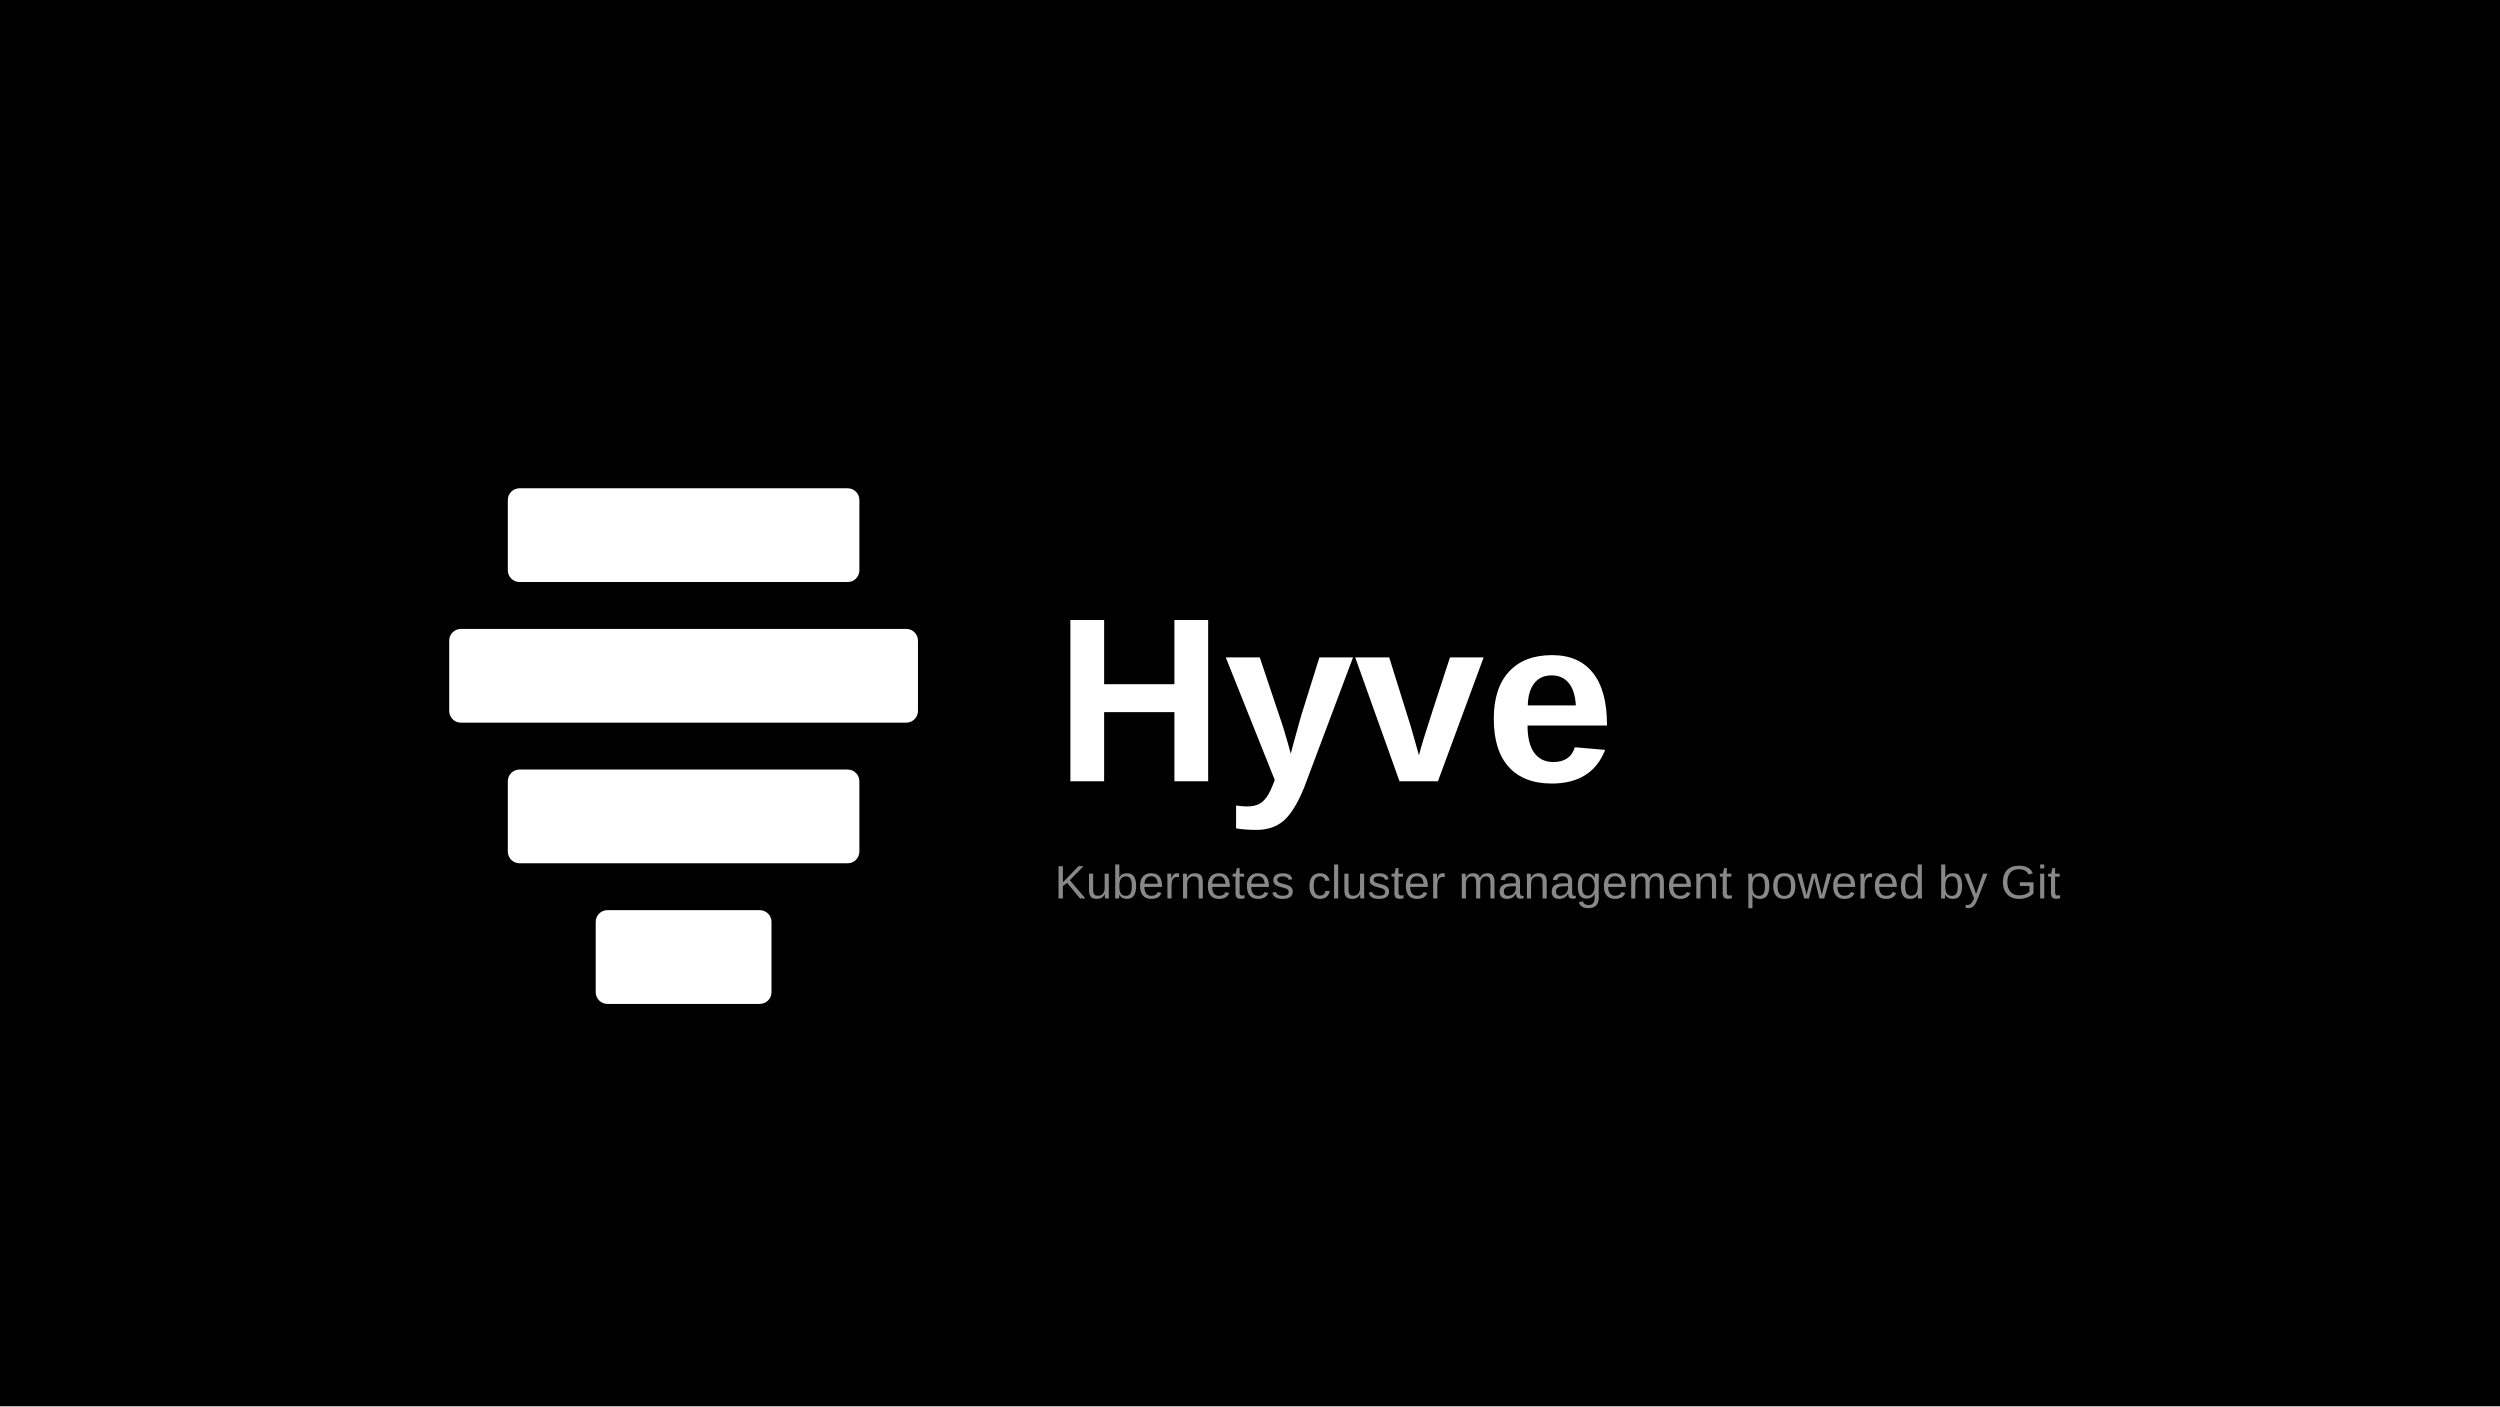
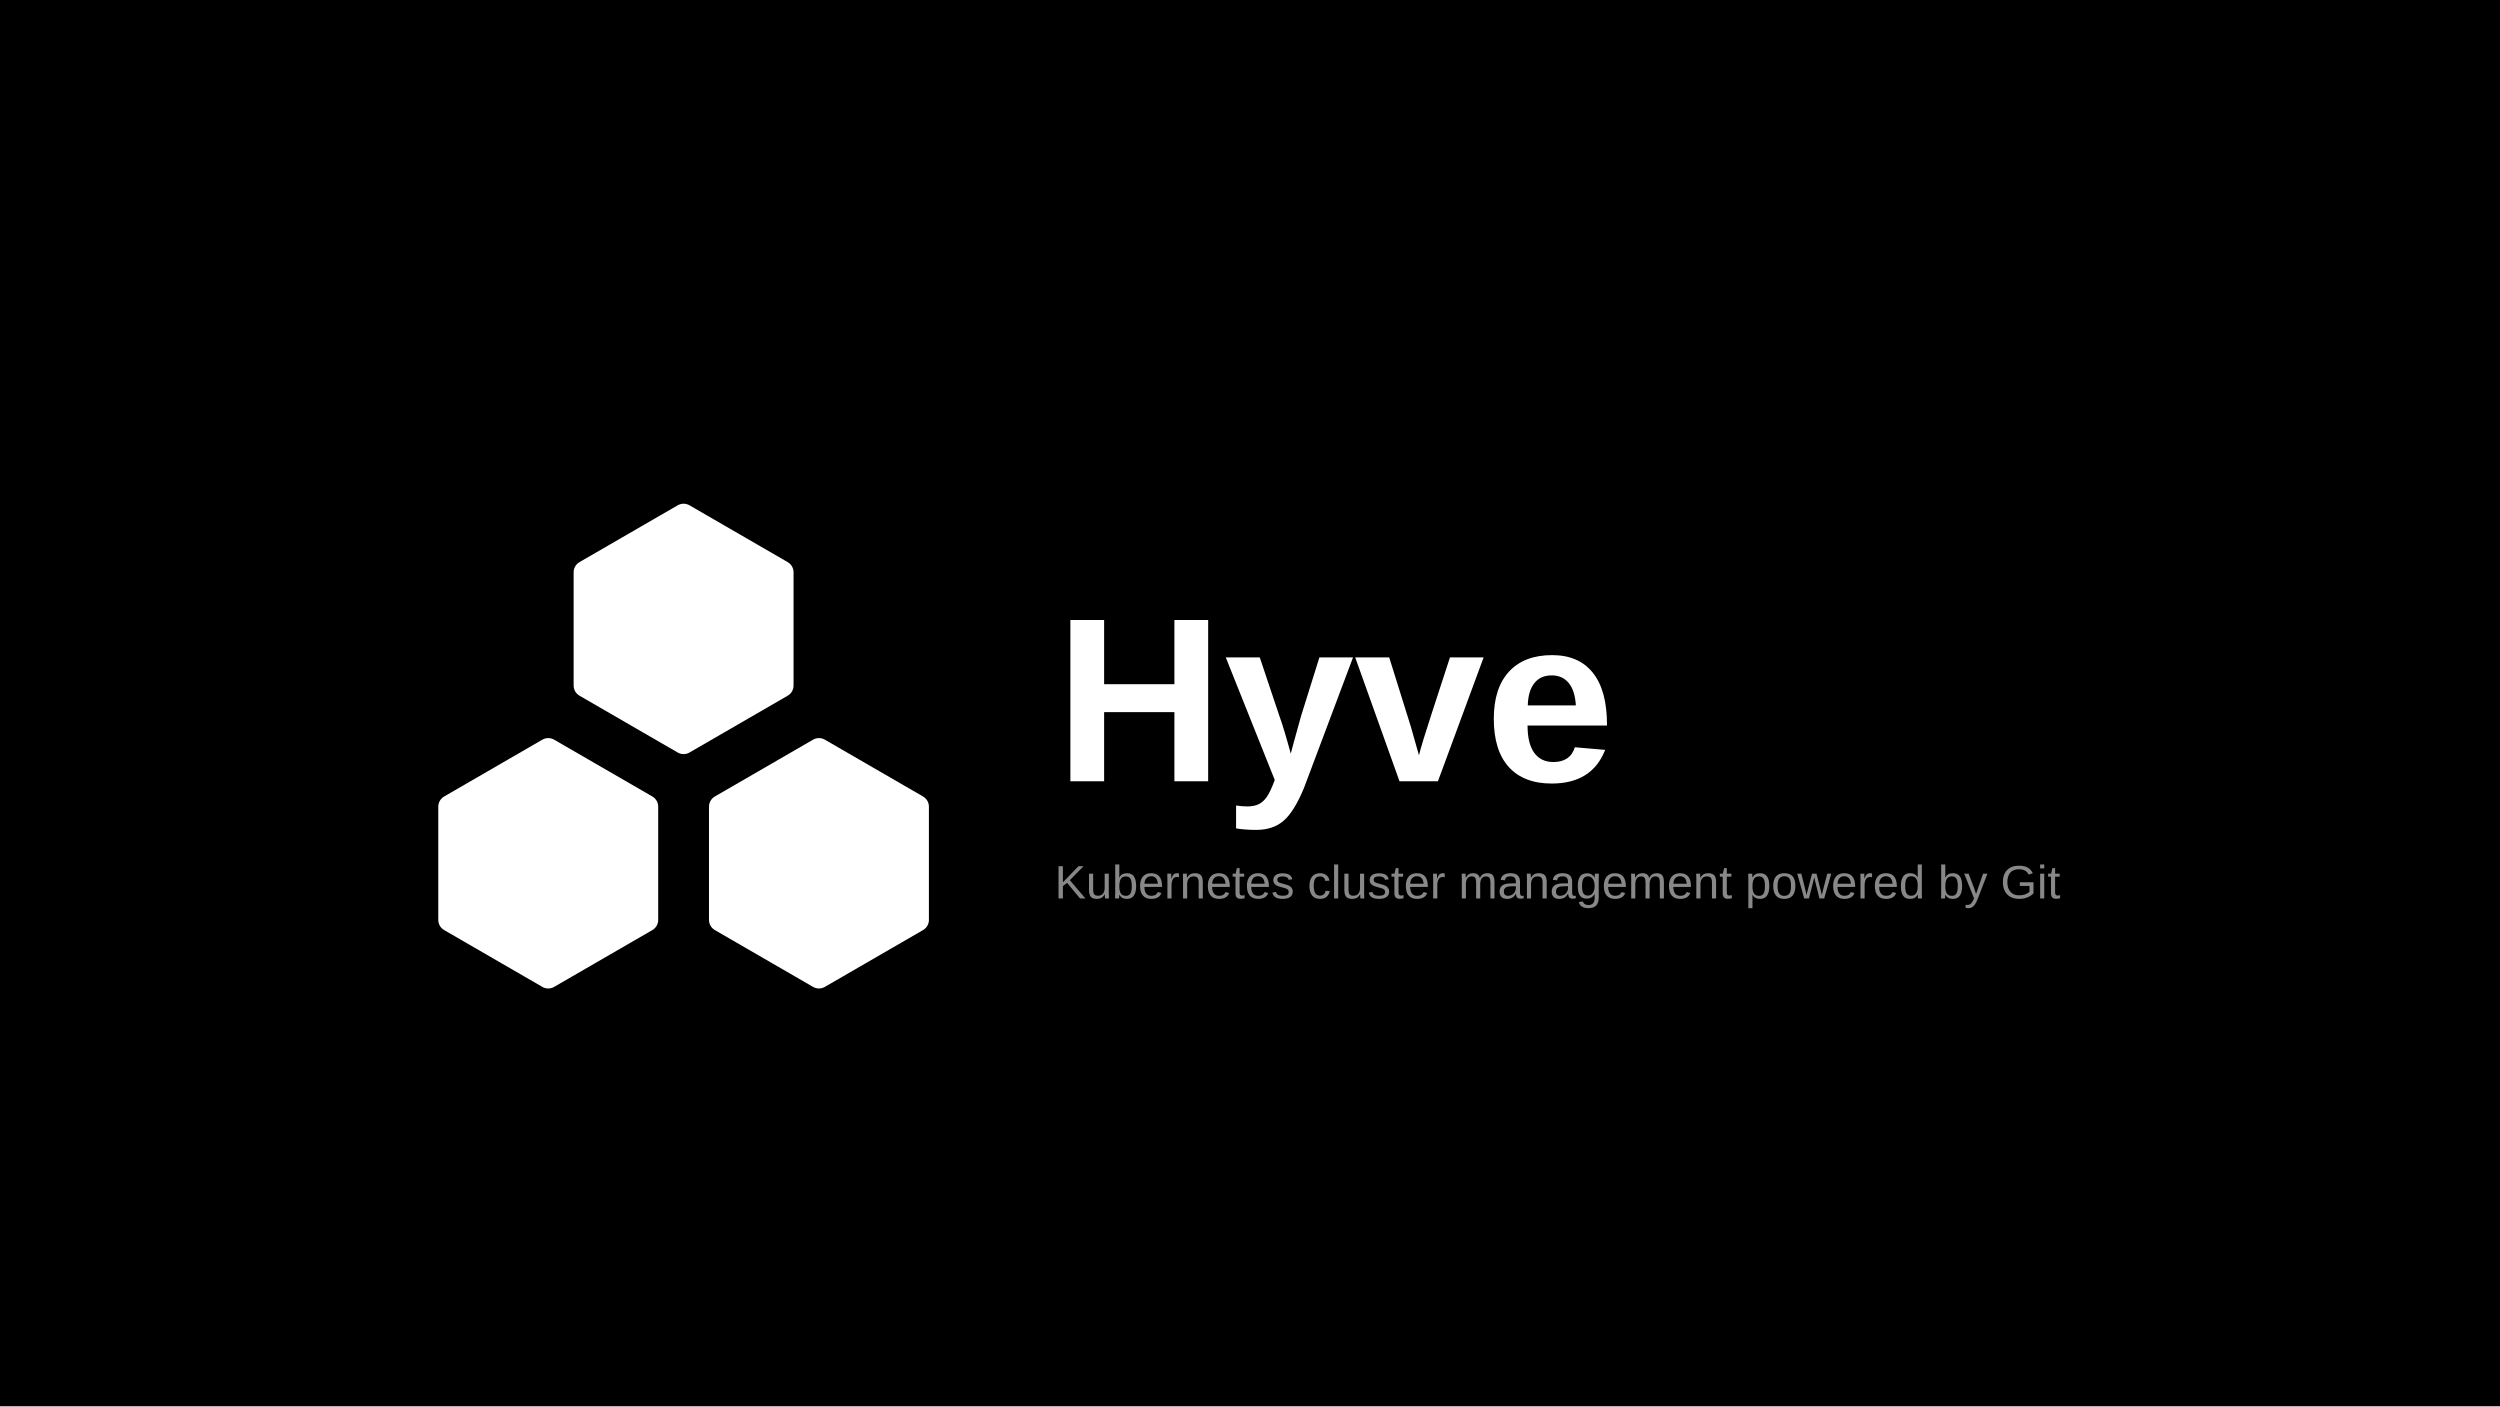
<svg xmlns="http://www.w3.org/2000/svg" width="1280" height="720" viewBox="0 0 1280 720">
  <rect width="1280" height="720" fill="#000000" />
-   <g transform="translate(200, 250) scale(3)">
-     <rect x="20" y="0" width="60" height="16" fill="#ffffff" rx="2" />
-     <rect x="10" y="24" width="80" height="16" fill="#ffffff" rx="2" />
-     <rect x="20" y="48" width="60" height="16" fill="#ffffff" rx="2" />
-     <rect x="35" y="72" width="30" height="16" fill="#ffffff" rx="2" />
-   </g>
+   <polygon points="350.0,263.9 400.3,293.0 400.3,351.0 350.0,380.1 299.7,351.0 299.7,293.0" fill="#ffffff" stroke="#ffffff" stroke-width="12" stroke-linejoin="round" />
+   <polygon points="280.7,383.9 331.0,413.0 331.0,471.0 280.7,500.1 230.4,471.0 230.4,413.0" fill="#ffffff" stroke="#ffffff" stroke-width="12" stroke-linejoin="round" />
+   <polygon points="419.3,383.9 469.6,413.0 469.6,471.0 419.3,500.1 369.0,471.0 369.0,413.0" fill="#ffffff" stroke="#ffffff" stroke-width="12" stroke-linejoin="round" />
  <text x="540" y="400" font-family="Arial, sans-serif" font-size="120" font-weight="bold" fill="#ffffff">Hyve</text>
  <text x="540" y="460" font-family="Arial, sans-serif" font-size="24" fill="#888888">Kubernetes cluster management powered by Git</text>
</svg>
